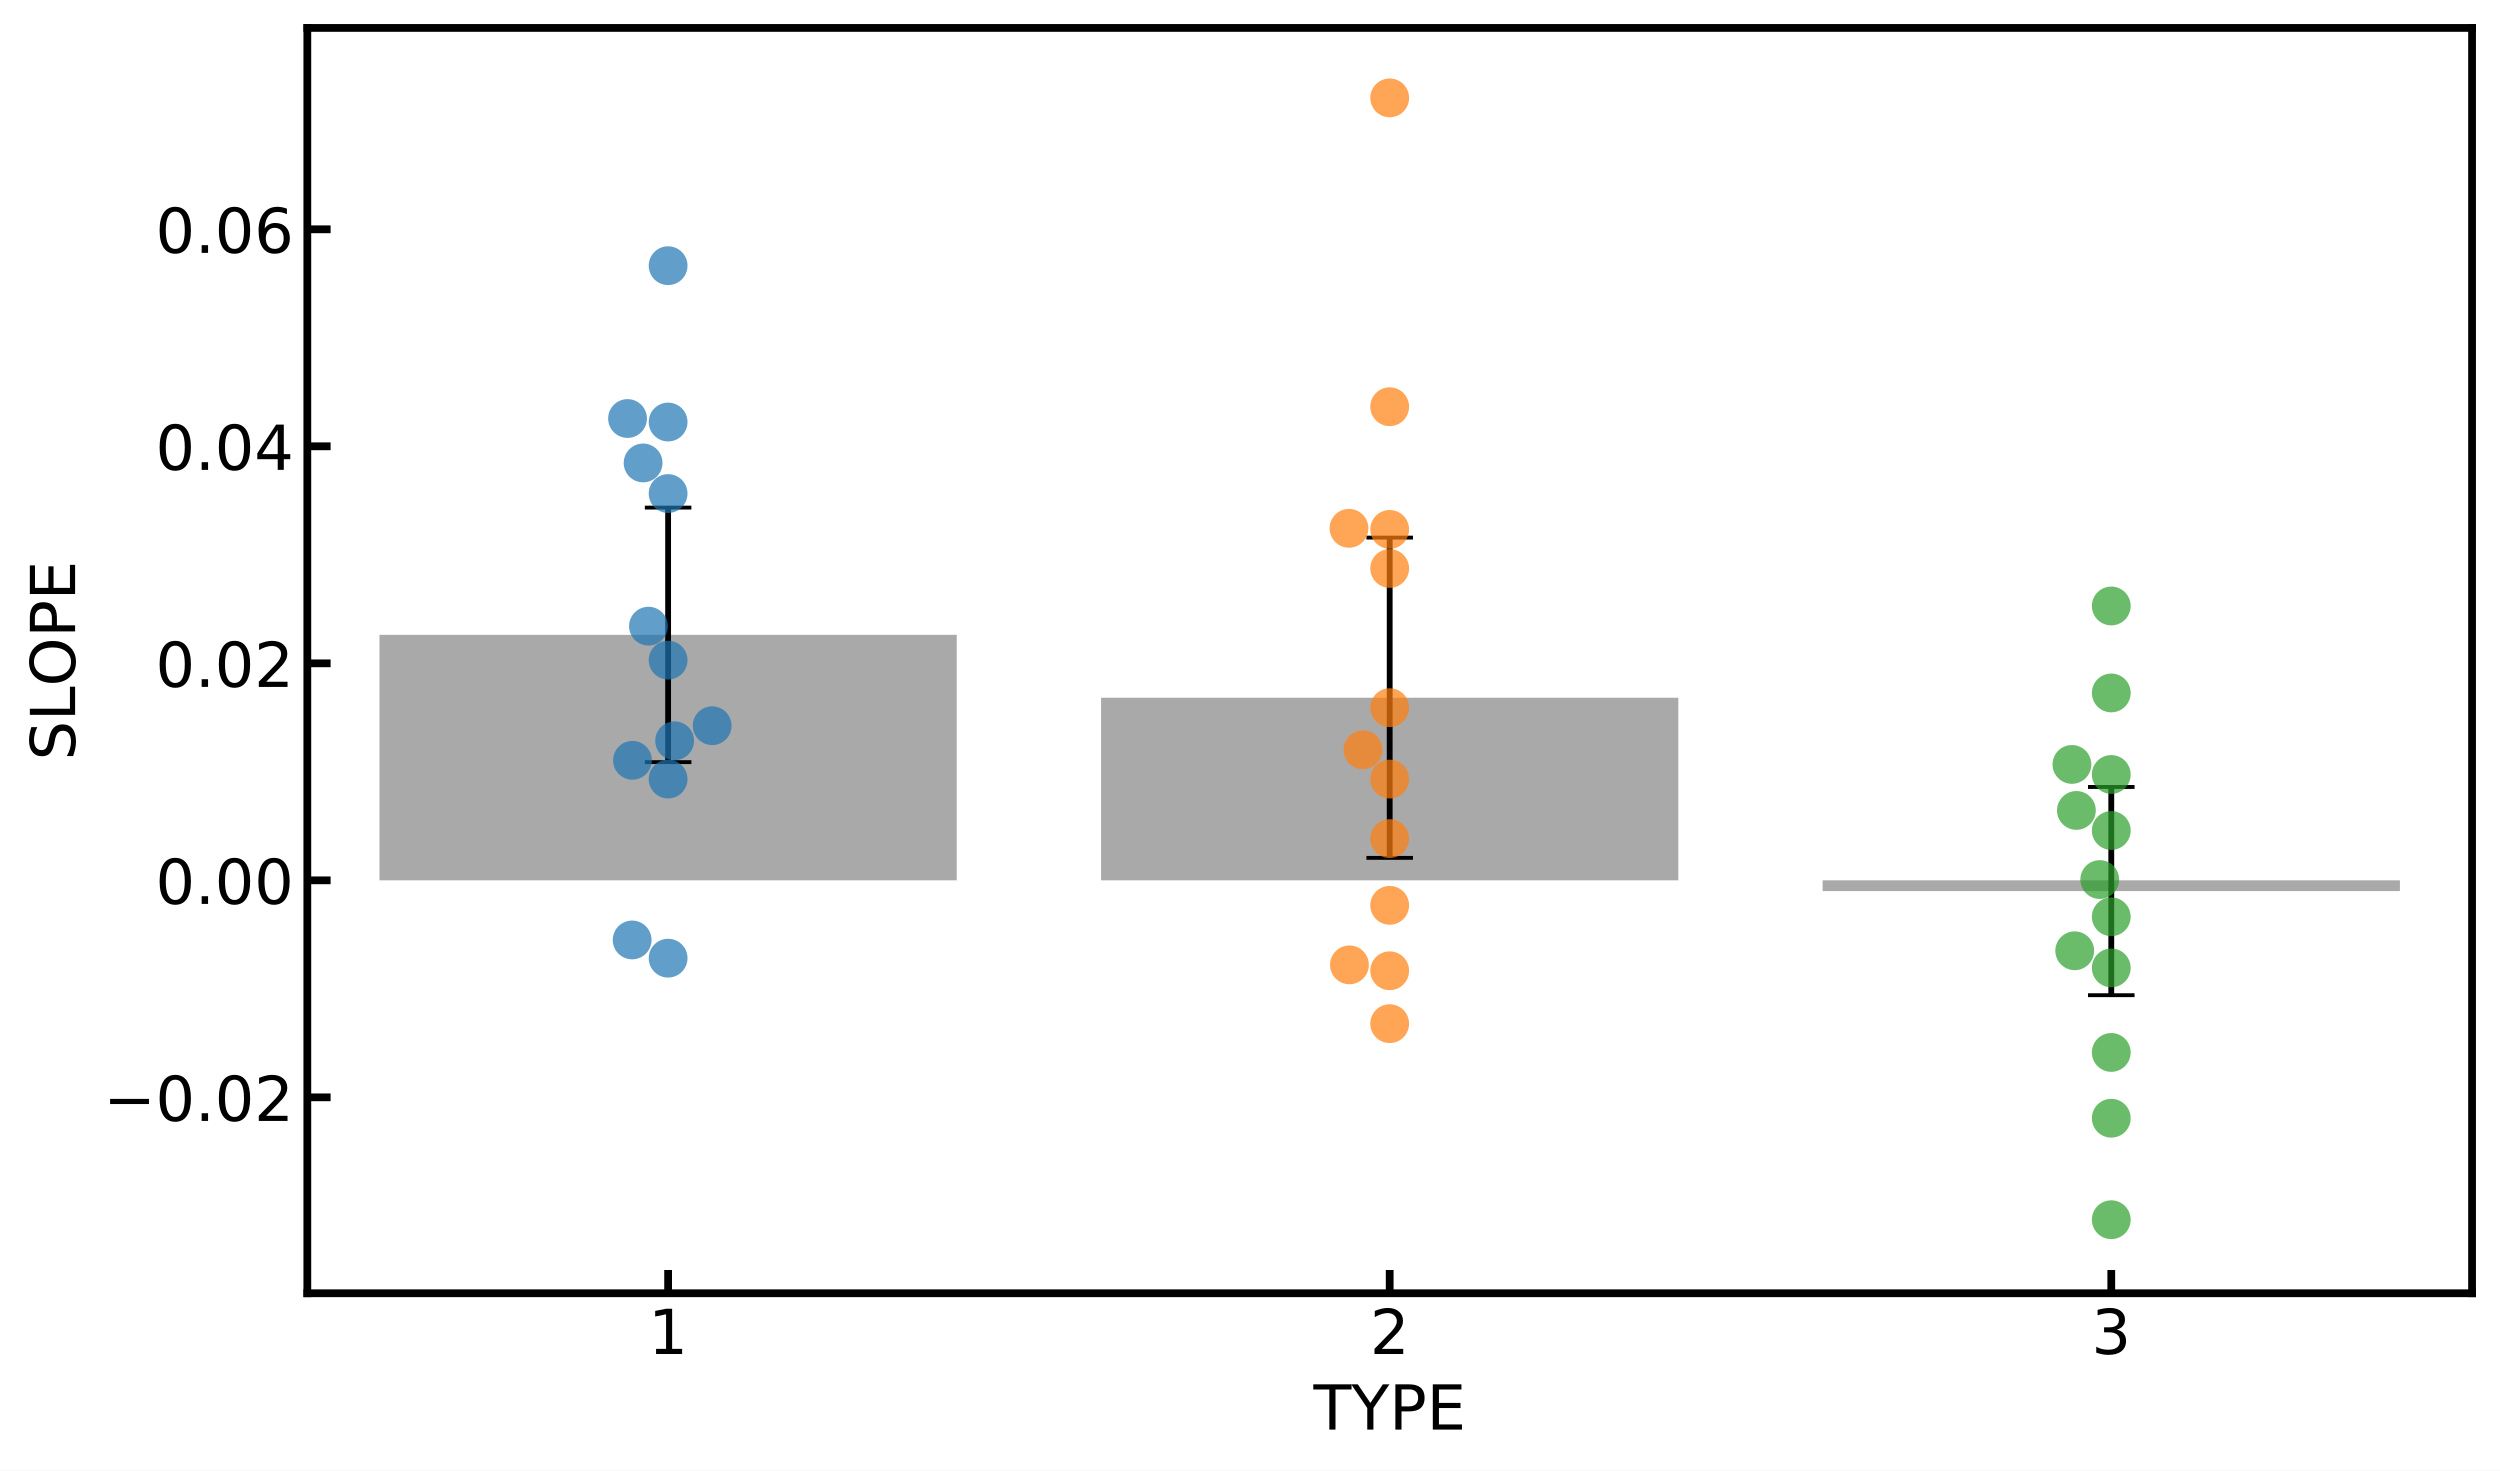
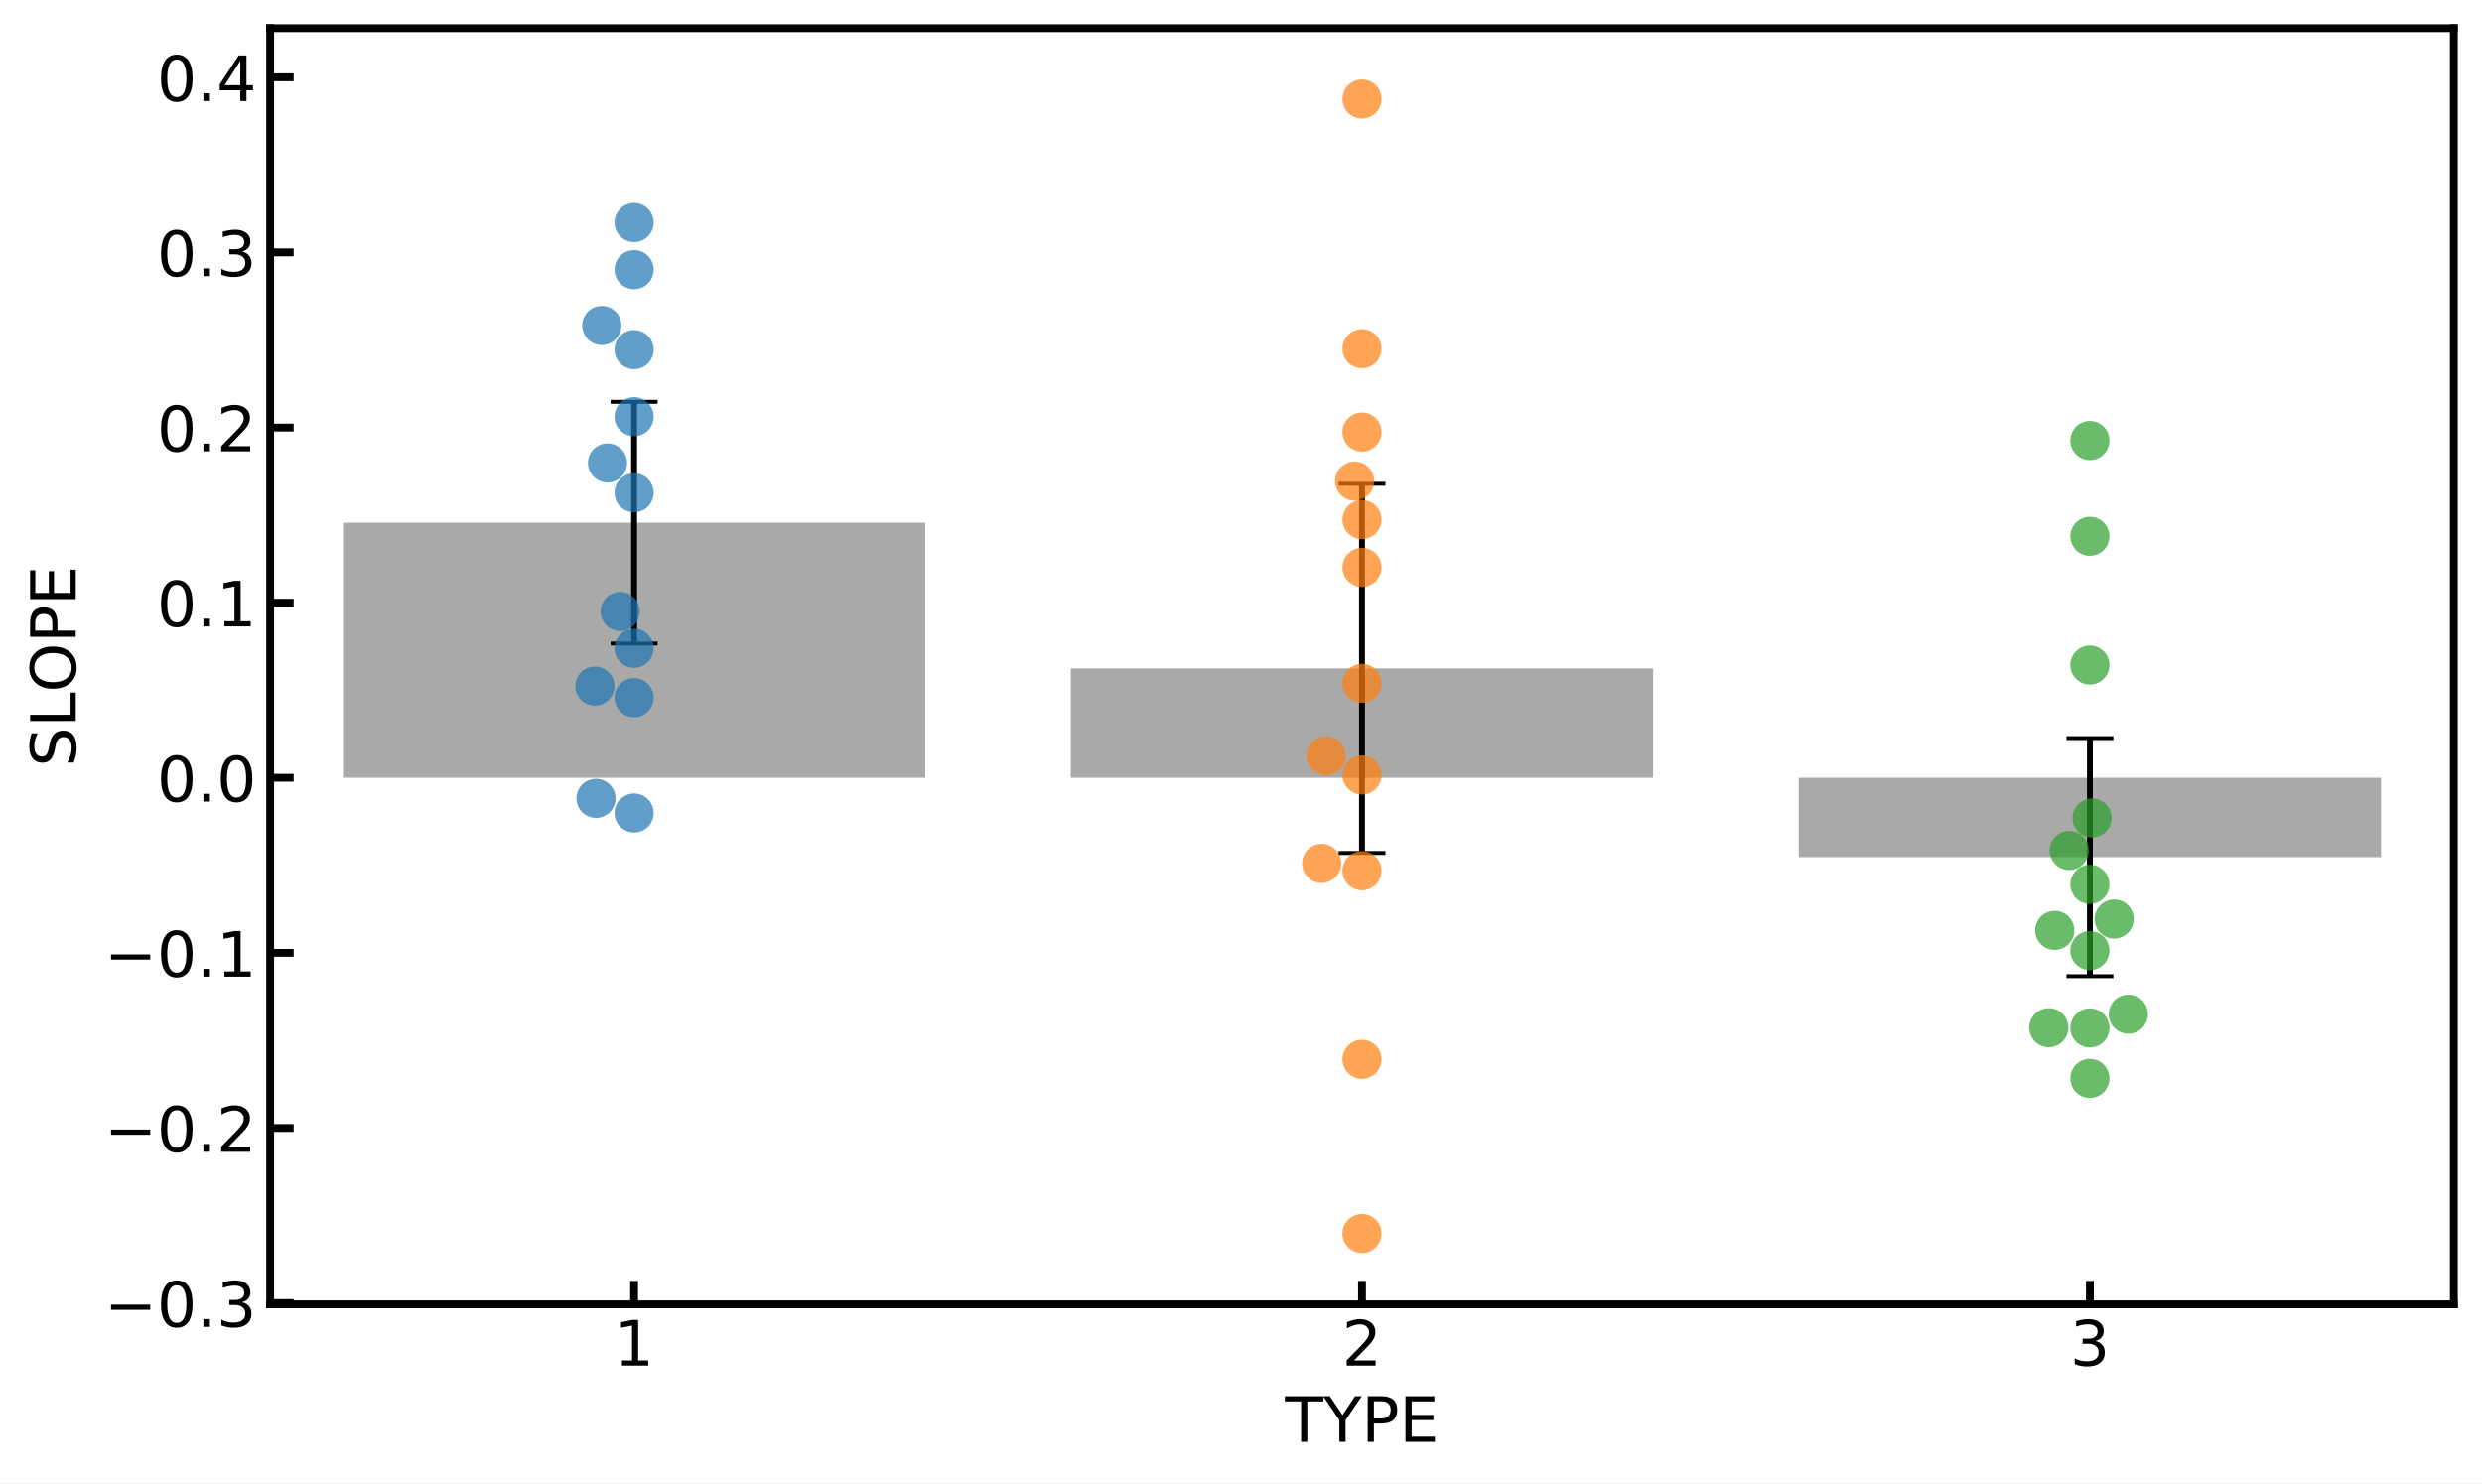
- <svg xmlns="http://www.w3.org/2000/svg" xmlns:xlink="http://www.w3.org/1999/xlink" height="379.03pt" version="1.1" viewBox="0 0 644.418 379.03" width="644.418pt">
+ <svg xmlns="http://www.w3.org/2000/svg" xmlns:xlink="http://www.w3.org/1999/xlink" height="379.03pt" version="1.1" viewBox="0 0 634.237 379.03" width="634.237pt">
  <defs>
    <style type="text/css">
*{stroke-linecap:butt;stroke-linejoin:round;}
  </style>
  </defs>
  <g id="figure_1">
    <g id="patch_1">
-       <path d="M 0 379.03  L 644.418 379.03  L 644.418 0  L 0 0  z " style="fill:#ffffff;" />
+       <path d="M 0 379.03  L 634.237 379.03  L 634.237 0  L 0 0  z " style="fill:#ffffff;" />
    </g>
    <g id="axes_1">
      <g id="patch_2">
-         <path d="M 79.218 333.36  L 637.217 333.36  L 637.217 7.2  L 79.218 7.2  z " style="fill:#ffffff;" />
+         <path d="M 69.037 333.36  L 627.038 333.36  L 627.038 7.2  L 69.037 7.2  z " style="fill:#ffffff;" />
      </g>
      <g id="patch_3">
-         <path clip-path="url(#pcd6b833971)" d="M 97.817 226.921  L 246.618 226.921  L 246.618 163.644  L 97.817 163.644  z " style="fill:#a9a9a9;" />
+         <path clip-path="url(#p94d9b6f43d)" d="M 87.638 198.778  L 236.438 198.778  L 236.438 133.582  L 87.638 133.582  z " style="fill:#a9a9a9;" />
      </g>
      <g id="patch_4">
-         <path clip-path="url(#pcd6b833971)" d="M 283.817 226.921  L 432.618 226.921  L 432.618 179.853  L 283.817 179.853  z " style="fill:#a9a9a9;" />
+         <path clip-path="url(#p94d9b6f43d)" d="M 273.637 198.778  L 422.438 198.778  L 422.438 170.821  L 273.637 170.821  z " style="fill:#a9a9a9;" />
      </g>
      <g id="patch_5">
-         <path clip-path="url(#pcd6b833971)" d="M 469.817 226.921  L 618.617 226.921  L 618.617 229.693  L 469.817 229.693  z " style="fill:#a9a9a9;" />
+         <path clip-path="url(#p94d9b6f43d)" d="M 459.637 198.778  L 608.438 198.778  L 608.438 219.066  L 459.637 219.066  z " style="fill:#a9a9a9;" />
      </g>
      <g id="matplotlib.axis_1">
        <g id="xtick_1">
          <g id="line2d_1">
            <defs>
-               <path d="M 0 0  L 0 -6  " id="mab01620b61" style="stroke:#000000;stroke-width:2;" />
-             </defs>
-             <g>
-               <use style="stroke:#000000;stroke-width:2;" x="172.218" xlink:href="#mab01620b61" y="333.36" />
+               <path d="M 0 0  L 0 -6  " id="m0c26c8944a" style="stroke:#000000;stroke-width:2;" />
+             </defs>
+             <g>
+               <use style="stroke:#000000;stroke-width:2;" x="162.037" xlink:href="#m0c26c8944a" y="333.36" />
            </g>
          </g>
          <g id="text_1">
            <defs>
              <path d="M 12.406 8.297  L 28.516 8.297  L 28.516 63.922  L 10.984 60.406  L 10.984 69.391  L 28.422 72.906  L 38.281 72.906  L 38.281 8.297  L 54.391 8.297  L 54.391 0  L 12.406 0  z " id="DejaVuSans-49" />
            </defs>
-             <g transform="translate(167.1275 349.0175)scale(0.16 -0.16)">
+             <g transform="translate(156.9475 349.0175)scale(0.16 -0.16)">
              <use xlink:href="#DejaVuSans-49" />
            </g>
          </g>
        </g>
        <g id="xtick_2">
          <g id="line2d_2">
            <g>
-               <use style="stroke:#000000;stroke-width:2;" x="358.217" xlink:href="#mab01620b61" y="333.36" />
+               <use style="stroke:#000000;stroke-width:2;" x="348.038" xlink:href="#m0c26c8944a" y="333.36" />
            </g>
          </g>
          <g id="text_2">
            <defs>
              <path d="M 19.188 8.297  L 53.609 8.297  L 53.609 0  L 7.328 0  L 7.328 8.297  Q 12.938 14.109 22.625 23.891  Q 32.328 33.688 34.812 36.531  Q 39.547 41.844 41.422 45.531  Q 43.312 49.219 43.312 52.781  Q 43.312 58.594 39.234 62.25  Q 35.156 65.922 28.609 65.922  Q 23.969 65.922 18.812 64.312  Q 13.672 62.703 7.812 59.422  L 7.812 69.391  Q 13.766 71.781 18.938 73  Q 24.125 74.219 28.422 74.219  Q 39.75 74.219 46.484 68.547  Q 53.219 62.891 53.219 53.422  Q 53.219 48.922 51.531 44.891  Q 49.859 40.875 45.406 35.406  Q 44.188 33.984 37.641 27.219  Q 31.109 20.453 19.188 8.297  z " id="DejaVuSans-50" />
            </defs>
-             <g transform="translate(353.1275 349.0175)scale(0.16 -0.16)">
+             <g transform="translate(342.9475 349.0175)scale(0.16 -0.16)">
              <use xlink:href="#DejaVuSans-50" />
            </g>
          </g>
        </g>
        <g id="xtick_3">
          <g id="line2d_3">
            <g>
-               <use style="stroke:#000000;stroke-width:2;" x="544.217" xlink:href="#mab01620b61" y="333.36" />
+               <use style="stroke:#000000;stroke-width:2;" x="534.038" xlink:href="#m0c26c8944a" y="333.36" />
            </g>
          </g>
          <g id="text_3">
            <defs>
              <path d="M 40.578 39.312  Q 47.656 37.797 51.625 33  Q 55.609 28.219 55.609 21.188  Q 55.609 10.406 48.188 4.484  Q 40.766 -1.422 27.094 -1.422  Q 22.516 -1.422 17.656 -0.516  Q 12.797 0.391 7.625 2.203  L 7.625 11.719  Q 11.719 9.328 16.594 8.109  Q 21.484 6.891 26.812 6.891  Q 36.078 6.891 40.938 10.547  Q 45.797 14.203 45.797 21.188  Q 45.797 27.641 41.281 31.266  Q 36.766 34.906 28.719 34.906  L 20.219 34.906  L 20.219 43.016  L 29.109 43.016  Q 36.375 43.016 40.234 45.922  Q 44.094 48.828 44.094 54.297  Q 44.094 59.906 40.109 62.906  Q 36.141 65.922 28.719 65.922  Q 24.656 65.922 20.016 65.031  Q 15.375 64.156 9.812 62.312  L 9.812 71.094  Q 15.438 72.656 20.344 73.438  Q 25.25 74.219 29.594 74.219  Q 40.828 74.219 47.359 69.109  Q 53.906 64.016 53.906 55.328  Q 53.906 49.266 50.438 45.094  Q 46.969 40.922 40.578 39.312  z " id="DejaVuSans-51" />
            </defs>
-             <g transform="translate(539.1275 349.0175)scale(0.16 -0.16)">
+             <g transform="translate(528.9475 349.0175)scale(0.16 -0.16)">
              <use xlink:href="#DejaVuSans-51" />
            </g>
          </g>
        </g>
        <g id="text_4">
          <defs>
            <path d="M -0.297 72.906  L 61.375 72.906  L 61.375 64.594  L 35.5 64.594  L 35.5 0  L 25.594 0  L 25.594 64.594  L -0.297 64.594  z " id="DejaVuSans-84" />
            <path d="M -0.203 72.906  L 10.406 72.906  L 30.609 42.922  L 50.688 72.906  L 61.281 72.906  L 35.5 34.719  L 35.5 0  L 25.594 0  L 25.594 34.719  z " id="DejaVuSans-89" />
            <path d="M 19.672 64.797  L 19.672 37.406  L 32.078 37.406  Q 38.969 37.406 42.719 40.969  Q 46.484 44.531 46.484 51.125  Q 46.484 57.672 42.719 61.234  Q 38.969 64.797 32.078 64.797  z M 9.812 72.906  L 32.078 72.906  Q 44.344 72.906 50.609 67.359  Q 56.891 61.812 56.891 51.125  Q 56.891 40.328 50.609 34.812  Q 44.344 29.297 32.078 29.297  L 19.672 29.297  L 19.672 0  L 9.812 0  z " id="DejaVuSans-80" />
            <path d="M 9.812 72.906  L 55.906 72.906  L 55.906 64.594  L 19.672 64.594  L 19.672 43.016  L 54.391 43.016  L 54.391 34.719  L 19.672 34.719  L 19.672 8.297  L 56.781 8.297  L 56.781 0  L 9.812 0  z " id="DejaVuSans-69" />
          </defs>
-           <g transform="translate(338.5663 368.5025)scale(0.16 -0.16)">
+           <g transform="translate(328.3863 368.5025)scale(0.16 -0.16)">
            <use xlink:href="#DejaVuSans-84" />
            <use x="61.084" xlink:href="#DejaVuSans-89" />
            <use x="122.168" xlink:href="#DejaVuSans-80" />
            <use x="182.471" xlink:href="#DejaVuSans-69" />
          </g>
        </g>
      </g>
      <g id="matplotlib.axis_2">
        <g id="ytick_1">
          <g id="line2d_4">
            <defs>
-               <path d="M 0 0  L 6 0  " id="m0db9fea002" style="stroke:#000000;stroke-width:2;" />
-             </defs>
-             <g>
-               <use style="stroke:#000000;stroke-width:2;" x="79.218" xlink:href="#m0db9fea002" y="282.86" />
+               <path d="M 0 0  L 6 0  " id="m2f037b4605" style="stroke:#000000;stroke-width:2;" />
+             </defs>
+             <g>
+               <use style="stroke:#000000;stroke-width:2;" x="69.037" xlink:href="#m2f037b4605" y="333.04" />
            </g>
          </g>
          <g id="text_5">
            <defs>
              <path d="M 10.594 35.5  L 73.188 35.5  L 73.188 27.203  L 10.594 27.203  z " id="DejaVuSans-8722" />
              <path d="M 31.781 66.406  Q 24.172 66.406 20.328 58.906  Q 16.5 51.422 16.5 36.375  Q 16.5 21.391 20.328 13.891  Q 24.172 6.391 31.781 6.391  Q 39.453 6.391 43.281 13.891  Q 47.125 21.391 47.125 36.375  Q 47.125 51.422 43.281 58.906  Q 39.453 66.406 31.781 66.406  z M 31.781 74.219  Q 44.047 74.219 50.516 64.516  Q 56.984 54.828 56.984 36.375  Q 56.984 17.969 50.516 8.266  Q 44.047 -1.422 31.781 -1.422  Q 19.531 -1.422 13.062 8.266  Q 6.594 17.969 6.594 36.375  Q 6.594 54.828 13.062 64.516  Q 19.531 74.219 31.781 74.219  z " id="DejaVuSans-48" />
              <path d="M 10.688 12.406  L 21 12.406  L 21 0  L 10.688 0  z " id="DejaVuSans-46" />
            </defs>
-             <g transform="translate(26.685 288.9384)scale(0.16 -0.16)">
+             <g transform="translate(26.685 339.1187)scale(0.16 -0.16)">
              <use xlink:href="#DejaVuSans-8722" />
              <use x="83.789" xlink:href="#DejaVuSans-48" />
              <use x="147.412" xlink:href="#DejaVuSans-46" />
-               <use x="179.199" xlink:href="#DejaVuSans-48" />
-               <use x="242.822" xlink:href="#DejaVuSans-50" />
+               <use x="179.199" xlink:href="#DejaVuSans-51" />
            </g>
          </g>
        </g>
        <g id="ytick_2">
          <g id="line2d_5">
            <g>
-               <use style="stroke:#000000;stroke-width:2;" x="79.218" xlink:href="#m0db9fea002" y="226.921" />
+               <use style="stroke:#000000;stroke-width:2;" x="69.037" xlink:href="#m2f037b4605" y="288.286" />
            </g>
          </g>
          <g id="text_6">
-             <g transform="translate(40.0925 232.9995)scale(0.16 -0.16)">
+             <g transform="translate(26.685 294.3648)scale(0.16 -0.16)">
+               <use xlink:href="#DejaVuSans-8722" />
+               <use x="83.789" xlink:href="#DejaVuSans-48" />
+               <use x="147.412" xlink:href="#DejaVuSans-46" />
+               <use x="179.199" xlink:href="#DejaVuSans-50" />
+             </g>
+           </g>
+         </g>
+         <g id="ytick_3">
+           <g id="line2d_6">
+             <g>
+               <use style="stroke:#000000;stroke-width:2;" x="69.037" xlink:href="#m2f037b4605" y="243.532" />
+             </g>
+           </g>
+           <g id="text_7">
+             <g transform="translate(26.685 249.6108)scale(0.16 -0.16)">
+               <use xlink:href="#DejaVuSans-8722" />
+               <use x="83.789" xlink:href="#DejaVuSans-48" />
+               <use x="147.412" xlink:href="#DejaVuSans-46" />
+               <use x="179.199" xlink:href="#DejaVuSans-49" />
+             </g>
+           </g>
+         </g>
+         <g id="ytick_4">
+           <g id="line2d_7">
+             <g>
+               <use style="stroke:#000000;stroke-width:2;" x="69.037" xlink:href="#m2f037b4605" y="198.778" />
+             </g>
+           </g>
+           <g id="text_8">
+             <g transform="translate(40.0925 204.8569)scale(0.16 -0.16)">
              <use xlink:href="#DejaVuSans-48" />
              <use x="63.623" xlink:href="#DejaVuSans-46" />
              <use x="95.41" xlink:href="#DejaVuSans-48" />
-               <use x="159.033" xlink:href="#DejaVuSans-48" />
-             </g>
-           </g>
-         </g>
-         <g id="ytick_3">
-           <g id="line2d_6">
-             <g>
-               <use style="stroke:#000000;stroke-width:2;" x="79.218" xlink:href="#m0db9fea002" y="170.982" />
-             </g>
-           </g>
-           <g id="text_7">
-             <g transform="translate(40.0925 177.0605)scale(0.16 -0.16)">
+             </g>
+           </g>
+         </g>
+         <g id="ytick_5">
+           <g id="line2d_8">
+             <g>
+               <use style="stroke:#000000;stroke-width:2;" x="69.037" xlink:href="#m2f037b4605" y="154.024" />
+             </g>
+           </g>
+           <g id="text_9">
+             <g transform="translate(40.0925 160.1029)scale(0.16 -0.16)">
              <use xlink:href="#DejaVuSans-48" />
              <use x="63.623" xlink:href="#DejaVuSans-46" />
-               <use x="95.41" xlink:href="#DejaVuSans-48" />
-               <use x="159.033" xlink:href="#DejaVuSans-50" />
-             </g>
-           </g>
-         </g>
-         <g id="ytick_4">
-           <g id="line2d_7">
-             <g>
-               <use style="stroke:#000000;stroke-width:2;" x="79.218" xlink:href="#m0db9fea002" y="115.043" />
-             </g>
-           </g>
-           <g id="text_8">
-             <defs>
-               <path d="M 37.797 64.312  L 12.891 25.391  L 37.797 25.391  z M 35.203 72.906  L 47.609 72.906  L 47.609 25.391  L 58.016 25.391  L 58.016 17.188  L 47.609 17.188  L 47.609 0  L 37.797 0  L 37.797 17.188  L 4.891 17.188  L 4.891 26.703  z " id="DejaVuSans-52" />
-             </defs>
-             <g transform="translate(40.0925 121.1216)scale(0.16 -0.16)">
+               <use x="95.41" xlink:href="#DejaVuSans-49" />
+             </g>
+           </g>
+         </g>
+         <g id="ytick_6">
+           <g id="line2d_9">
+             <g>
+               <use style="stroke:#000000;stroke-width:2;" x="69.037" xlink:href="#m2f037b4605" y="109.27" />
+             </g>
+           </g>
+           <g id="text_10">
+             <g transform="translate(40.0925 115.349)scale(0.16 -0.16)">
              <use xlink:href="#DejaVuSans-48" />
              <use x="63.623" xlink:href="#DejaVuSans-46" />
-               <use x="95.41" xlink:href="#DejaVuSans-48" />
-               <use x="159.033" xlink:href="#DejaVuSans-52" />
-             </g>
-           </g>
-         </g>
-         <g id="ytick_5">
-           <g id="line2d_8">
-             <g>
-               <use style="stroke:#000000;stroke-width:2;" x="79.218" xlink:href="#m0db9fea002" y="59.104" />
-             </g>
-           </g>
-           <g id="text_9">
-             <defs>
-               <path d="M 33.016 40.375  Q 26.375 40.375 22.484 35.828  Q 18.609 31.297 18.609 23.391  Q 18.609 15.531 22.484 10.953  Q 26.375 6.391 33.016 6.391  Q 39.656 6.391 43.531 10.953  Q 47.406 15.531 47.406 23.391  Q 47.406 31.297 43.531 35.828  Q 39.656 40.375 33.016 40.375  z M 52.594 71.297  L 52.594 62.312  Q 48.875 64.062 45.094 64.984  Q 41.312 65.922 37.594 65.922  Q 27.828 65.922 22.672 59.328  Q 17.531 52.734 16.797 39.406  Q 19.672 43.656 24.016 45.922  Q 28.375 48.188 33.594 48.188  Q 44.578 48.188 50.953 41.516  Q 57.328 34.859 57.328 23.391  Q 57.328 12.156 50.688 5.359  Q 44.047 -1.422 33.016 -1.422  Q 20.359 -1.422 13.672 8.266  Q 6.984 17.969 6.984 36.375  Q 6.984 53.656 15.188 63.938  Q 23.391 74.219 37.203 74.219  Q 40.922 74.219 44.703 73.484  Q 48.484 72.75 52.594 71.297  z " id="DejaVuSans-54" />
-             </defs>
-             <g transform="translate(40.0925 65.18269)scale(0.16 -0.16)">
+               <use x="95.41" xlink:href="#DejaVuSans-50" />
+             </g>
+           </g>
+         </g>
+         <g id="ytick_7">
+           <g id="line2d_10">
+             <g>
+               <use style="stroke:#000000;stroke-width:2;" x="69.037" xlink:href="#m2f037b4605" y="64.516" />
+             </g>
+           </g>
+           <g id="text_11">
+             <g transform="translate(40.0925 70.59501)scale(0.16 -0.16)">
              <use xlink:href="#DejaVuSans-48" />
              <use x="63.623" xlink:href="#DejaVuSans-46" />
-               <use x="95.41" xlink:href="#DejaVuSans-48" />
-               <use x="159.033" xlink:href="#DejaVuSans-54" />
-             </g>
-           </g>
-         </g>
-         <g id="text_10">
+               <use x="95.41" xlink:href="#DejaVuSans-51" />
+             </g>
+           </g>
+         </g>
+         <g id="ytick_8">
+           <g id="line2d_11">
+             <g>
+               <use style="stroke:#000000;stroke-width:2;" x="69.037" xlink:href="#m2f037b4605" y="19.762" />
+             </g>
+           </g>
+           <g id="text_12">
+             <defs>
+               <path d="M 37.797 64.312  L 12.891 25.391  L 37.797 25.391  z M 35.203 72.906  L 47.609 72.906  L 47.609 25.391  L 58.016 25.391  L 58.016 17.188  L 47.609 17.188  L 47.609 0  L 37.797 0  L 37.797 17.188  L 4.891 17.188  L 4.891 26.703  z " id="DejaVuSans-52" />
+             </defs>
+             <g transform="translate(40.0925 25.84105)scale(0.16 -0.16)">
+               <use xlink:href="#DejaVuSans-48" />
+               <use x="63.623" xlink:href="#DejaVuSans-46" />
+               <use x="95.41" xlink:href="#DejaVuSans-52" />
+             </g>
+           </g>
+         </g>
+         <g id="text_13">
          <defs>
            <path d="M 53.516 70.516  L 53.516 60.891  Q 47.906 63.578 42.922 64.891  Q 37.938 66.219 33.297 66.219  Q 25.25 66.219 20.875 63.094  Q 16.5 59.969 16.5 54.203  Q 16.5 49.359 19.406 46.891  Q 22.312 44.438 30.422 42.922  L 36.375 41.703  Q 47.406 39.594 52.656 34.297  Q 57.906 29 57.906 20.125  Q 57.906 9.516 50.797 4.047  Q 43.703 -1.422 29.984 -1.422  Q 24.812 -1.422 18.969 -0.25  Q 13.141 0.922 6.891 3.219  L 6.891 13.375  Q 12.891 10.016 18.656 8.297  Q 24.422 6.594 29.984 6.594  Q 38.422 6.594 43.016 9.906  Q 47.609 13.234 47.609 19.391  Q 47.609 24.75 44.312 27.781  Q 41.016 30.812 33.5 32.328  L 27.484 33.5  Q 16.453 35.688 11.516 40.375  Q 6.594 45.062 6.594 53.422  Q 6.594 63.094 13.406 68.656  Q 20.219 74.219 32.172 74.219  Q 37.312 74.219 42.625 73.281  Q 47.953 72.359 53.516 70.516  z " id="DejaVuSans-83" />
            <path d="M 9.812 72.906  L 19.672 72.906  L 19.672 8.297  L 55.172 8.297  L 55.172 0  L 9.812 0  z " id="DejaVuSans-76" />
            <path d="M 39.406 66.219  Q 28.656 66.219 22.328 58.203  Q 16.016 50.203 16.016 36.375  Q 16.016 22.609 22.328 14.594  Q 28.656 6.594 39.406 6.594  Q 50.141 6.594 56.422 14.594  Q 62.703 22.609 62.703 36.375  Q 62.703 50.203 56.422 58.203  Q 50.141 66.219 39.406 66.219  z M 39.406 74.219  Q 54.734 74.219 63.906 63.938  Q 73.094 53.656 73.094 36.375  Q 73.094 19.141 63.906 8.859  Q 54.734 -1.422 39.406 -1.422  Q 24.031 -1.422 14.812 8.828  Q 5.609 19.094 5.609 36.375  Q 5.609 53.656 14.812 63.938  Q 24.031 74.219 39.406 74.219  z " id="DejaVuSans-79" />
          </defs>
          <g transform="translate(19.3575 195.9888)rotate(-90)scale(0.16 -0.16)">
            <use xlink:href="#DejaVuSans-83" />
            <use x="63.477" xlink:href="#DejaVuSans-76" />
            <use x="119.143" xlink:href="#DejaVuSans-79" />
            <use x="197.854" xlink:href="#DejaVuSans-80" />
            <use x="258.156" xlink:href="#DejaVuSans-69" />
          </g>
        </g>
      </g>
      <g id="LineCollection_1">
-         <path clip-path="url(#pcd6b833971)" d="M 172.218 196.449  L 172.218 130.839  " style="fill:none;stroke:#000000;stroke-width:1.5;" />
-         <path clip-path="url(#pcd6b833971)" d="M 358.217 221.132  L 358.217 138.574  " style="fill:none;stroke:#000000;stroke-width:1.5;" />
-         <path clip-path="url(#pcd6b833971)" d="M 544.217 256.532  L 544.217 202.854  " style="fill:none;stroke:#000000;stroke-width:1.5;" />
-       </g>
-       <g id="line2d_9">
+         <path clip-path="url(#p94d9b6f43d)" d="M 162.037 164.468  L 162.037 102.697  " style="fill:none;stroke:#000000;stroke-width:1.5;" />
+         <path clip-path="url(#p94d9b6f43d)" d="M 348.038 218.003  L 348.038 123.638  " style="fill:none;stroke:#000000;stroke-width:1.5;" />
+         <path clip-path="url(#p94d9b6f43d)" d="M 534.038 249.485  L 534.038 188.646  " style="fill:none;stroke:#000000;stroke-width:1.5;" />
+       </g>
+       <g id="line2d_12">
        <defs>
-           <path d="M 6 0  L -6 -0  " id="m6883e4ecb1" style="stroke:#000000;" />
+           <path d="M 6 0  L -6 -0  " id="m1e5295b88d" style="stroke:#000000;" />
        </defs>
-         <g clip-path="url(#pcd6b833971)">
-           <use style="stroke:#000000;" x="172.218" xlink:href="#m6883e4ecb1" y="196.449" />
-           <use style="stroke:#000000;" x="358.217" xlink:href="#m6883e4ecb1" y="221.132" />
-           <use style="stroke:#000000;" x="544.217" xlink:href="#m6883e4ecb1" y="256.532" />
-         </g>
-       </g>
-       <g id="line2d_10">
-         <g clip-path="url(#pcd6b833971)">
-           <use style="stroke:#000000;" x="172.218" xlink:href="#m6883e4ecb1" y="130.839" />
-           <use style="stroke:#000000;" x="358.217" xlink:href="#m6883e4ecb1" y="138.574" />
-           <use style="stroke:#000000;" x="544.217" xlink:href="#m6883e4ecb1" y="202.854" />
+         <g clip-path="url(#p94d9b6f43d)">
+           <use style="stroke:#000000;" x="162.037" xlink:href="#m1e5295b88d" y="164.468" />
+           <use style="stroke:#000000;" x="348.038" xlink:href="#m1e5295b88d" y="218.003" />
+           <use style="stroke:#000000;" x="534.038" xlink:href="#m1e5295b88d" y="249.485" />
+         </g>
+       </g>
+       <g id="line2d_13">
+         <g clip-path="url(#p94d9b6f43d)">
+           <use style="stroke:#000000;" x="162.037" xlink:href="#m1e5295b88d" y="102.697" />
+           <use style="stroke:#000000;" x="348.038" xlink:href="#m1e5295b88d" y="123.638" />
+           <use style="stroke:#000000;" x="534.038" xlink:href="#m1e5295b88d" y="188.646" />
        </g>
      </g>
      <g id="patch_6">
-         <path d="M 79.218 333.36  L 79.218 7.2  " style="fill:none;stroke:#000000;stroke-linecap:square;stroke-linejoin:miter;stroke-width:2;" />
+         <path d="M 69.037 333.36  L 69.037 7.2  " style="fill:none;stroke:#000000;stroke-linecap:square;stroke-linejoin:miter;stroke-width:2;" />
      </g>
      <g id="patch_7">
-         <path d="M 637.217 333.36  L 637.217 7.2  " style="fill:none;stroke:#000000;stroke-linecap:square;stroke-linejoin:miter;stroke-width:2;" />
+         <path d="M 627.038 333.36  L 627.038 7.2  " style="fill:none;stroke:#000000;stroke-linecap:square;stroke-linejoin:miter;stroke-width:2;" />
      </g>
      <g id="patch_8">
-         <path d="M 79.218 333.36  L 637.217 333.36  " style="fill:none;stroke:#000000;stroke-linecap:square;stroke-linejoin:miter;stroke-width:2;" />
+         <path d="M 69.037 333.36  L 627.038 333.36  " style="fill:none;stroke:#000000;stroke-linecap:square;stroke-linejoin:miter;stroke-width:2;" />
      </g>
      <g id="patch_9">
-         <path d="M 79.218 7.2  L 637.217 7.2  " style="fill:none;stroke:#000000;stroke-linecap:square;stroke-linejoin:miter;stroke-width:2;" />
+         <path d="M 69.037 7.2  L 627.038 7.2  " style="fill:none;stroke:#000000;stroke-linecap:square;stroke-linejoin:miter;stroke-width:2;" />
      </g>
      <g id="PathCollection_1">
        <defs>
-           <path d="M 0 5  C 1.326 5 2.598 4.473 3.536 3.536  C 4.473 2.598 5 1.326 5 0  C 5 -1.326 4.473 -2.598 3.536 -3.536  C 2.598 -4.473 1.326 -5 0 -5  C -1.326 -5 -2.598 -4.473 -3.536 -3.536  C -4.473 -2.598 -5 -1.326 -5 0  C -5 1.326 -4.473 2.598 -3.536 3.536  C -2.598 4.473 -1.326 5 0 5  z " id="C0_0_7fefb63d12" />
+           <path d="M 0 5  C 1.326 5 2.598 4.473 3.536 3.536  C 4.473 2.598 5 1.326 5 0  C 5 -1.326 4.473 -2.598 3.536 -3.536  C 2.598 -4.473 1.326 -5 0 -5  C -1.326 -5 -2.598 -4.473 -3.536 -3.536  C -4.473 -2.598 -5 -1.326 -5 0  C -5 1.326 -4.473 2.598 -3.536 3.536  C -2.598 4.473 -1.326 5 0 5  z " id="C0_0_19f2771b30" />
        </defs>
-         <g clip-path="url(#pcd6b833971)">
-           <use style="fill:#1f77b4;fill-opacity:0.7;" x="172.218" xlink:href="#C0_0_7fefb63d12" y="246.986" />
-         </g>
-         <g clip-path="url(#pcd6b833971)">
-           <use style="fill:#1f77b4;fill-opacity:0.7;" x="162.947" xlink:href="#C0_0_7fefb63d12" y="242.29" />
-         </g>
-         <g clip-path="url(#pcd6b833971)">
-           <use style="fill:#1f77b4;fill-opacity:0.7;" x="172.218" xlink:href="#C0_0_7fefb63d12" y="200.82" />
-         </g>
-         <g clip-path="url(#pcd6b833971)">
-           <use style="fill:#1f77b4;fill-opacity:0.7;" x="163.029" xlink:href="#C0_0_7fefb63d12" y="195.981" />
-         </g>
-         <g clip-path="url(#pcd6b833971)">
-           <use style="fill:#1f77b4;fill-opacity:0.7;" x="173.897" xlink:href="#C0_0_7fefb63d12" y="190.949" />
-         </g>
-         <g clip-path="url(#pcd6b833971)">
-           <use style="fill:#1f77b4;fill-opacity:0.7;" x="183.572" xlink:href="#C0_0_7fefb63d12" y="187.065" />
-         </g>
-         <g clip-path="url(#pcd6b833971)">
-           <use style="fill:#1f77b4;fill-opacity:0.7;" x="172.218" xlink:href="#C0_0_7fefb63d12" y="170.164" />
-         </g>
-         <g clip-path="url(#pcd6b833971)">
-           <use style="fill:#1f77b4;fill-opacity:0.7;" x="167.15" xlink:href="#C0_0_7fefb63d12" y="161.405" />
-         </g>
-         <g clip-path="url(#pcd6b833971)">
-           <use style="fill:#1f77b4;fill-opacity:0.7;" x="172.218" xlink:href="#C0_0_7fefb63d12" y="127.225" />
-         </g>
-         <g clip-path="url(#pcd6b833971)">
-           <use style="fill:#1f77b4;fill-opacity:0.7;" x="165.772" xlink:href="#C0_0_7fefb63d12" y="119.331" />
-         </g>
-         <g clip-path="url(#pcd6b833971)">
-           <use style="fill:#1f77b4;fill-opacity:0.7;" x="172.218" xlink:href="#C0_0_7fefb63d12" y="108.786" />
-         </g>
-         <g clip-path="url(#pcd6b833971)">
-           <use style="fill:#1f77b4;fill-opacity:0.7;" x="161.761" xlink:href="#C0_0_7fefb63d12" y="107.879" />
-         </g>
-         <g clip-path="url(#pcd6b833971)">
-           <use style="fill:#1f77b4;fill-opacity:0.7;" x="172.218" xlink:href="#C0_0_7fefb63d12" y="68.487" />
+         <g clip-path="url(#p94d9b6f43d)">
+           <use style="fill:#1f77b4;fill-opacity:0.7;" x="162.037" xlink:href="#C0_0_19f2771b30" y="207.788" />
+         </g>
+         <g clip-path="url(#p94d9b6f43d)">
+           <use style="fill:#1f77b4;fill-opacity:0.7;" x="152.3" xlink:href="#C0_0_19f2771b30" y="204.047" />
+         </g>
+         <g clip-path="url(#p94d9b6f43d)">
+           <use style="fill:#1f77b4;fill-opacity:0.7;" x="162.037" xlink:href="#C0_0_19f2771b30" y="178.314" />
+         </g>
+         <g clip-path="url(#p94d9b6f43d)">
+           <use style="fill:#1f77b4;fill-opacity:0.7;" x="152.01" xlink:href="#C0_0_19f2771b30" y="175.35" />
+         </g>
+         <g clip-path="url(#p94d9b6f43d)">
+           <use style="fill:#1f77b4;fill-opacity:0.7;" x="162.037" xlink:href="#C0_0_19f2771b30" y="165.688" />
+         </g>
+         <g clip-path="url(#p94d9b6f43d)">
+           <use style="fill:#1f77b4;fill-opacity:0.7;" x="158.475" xlink:href="#C0_0_19f2771b30" y="156.281" />
+         </g>
+         <g clip-path="url(#p94d9b6f43d)">
+           <use style="fill:#1f77b4;fill-opacity:0.7;" x="162.037" xlink:href="#C0_0_19f2771b30" y="125.94" />
+         </g>
+         <g clip-path="url(#p94d9b6f43d)">
+           <use style="fill:#1f77b4;fill-opacity:0.7;" x="155.244" xlink:href="#C0_0_19f2771b30" y="118.315" />
+         </g>
+         <g clip-path="url(#p94d9b6f43d)">
+           <use style="fill:#1f77b4;fill-opacity:0.7;" x="162.037" xlink:href="#C0_0_19f2771b30" y="106.489" />
+         </g>
+         <g clip-path="url(#p94d9b6f43d)">
+           <use style="fill:#1f77b4;fill-opacity:0.7;" x="162.037" xlink:href="#C0_0_19f2771b30" y="89.356" />
+         </g>
+         <g clip-path="url(#p94d9b6f43d)">
+           <use style="fill:#1f77b4;fill-opacity:0.7;" x="153.777" xlink:href="#C0_0_19f2771b30" y="83.183" />
+         </g>
+         <g clip-path="url(#p94d9b6f43d)">
+           <use style="fill:#1f77b4;fill-opacity:0.7;" x="162.037" xlink:href="#C0_0_19f2771b30" y="68.923" />
+         </g>
+         <g clip-path="url(#p94d9b6f43d)">
+           <use style="fill:#1f77b4;fill-opacity:0.7;" x="162.037" xlink:href="#C0_0_19f2771b30" y="56.893" />
        </g>
      </g>
      <g id="PathCollection_2">
        <defs>
-           <path d="M 0 5  C 1.326 5 2.598 4.473 3.536 3.536  C 4.473 2.598 5 1.326 5 0  C 5 -1.326 4.473 -2.598 3.536 -3.536  C 2.598 -4.473 1.326 -5 0 -5  C -1.326 -5 -2.598 -4.473 -3.536 -3.536  C -4.473 -2.598 -5 -1.326 -5 0  C -5 1.326 -4.473 2.598 -3.536 3.536  C -2.598 4.473 -1.326 5 0 5  z " id="C1_0_3d98d4bd86" />
+           <path d="M 0 5  C 1.326 5 2.598 4.473 3.536 3.536  C 4.473 2.598 5 1.326 5 0  C 5 -1.326 4.473 -2.598 3.536 -3.536  C 2.598 -4.473 1.326 -5 0 -5  C -1.326 -5 -2.598 -4.473 -3.536 -3.536  C -4.473 -2.598 -5 -1.326 -5 0  C -5 1.326 -4.473 2.598 -3.536 3.536  C -2.598 4.473 -1.326 5 0 5  z " id="C1_0_b551ac24c4" />
        </defs>
-         <g clip-path="url(#pcd6b833971)">
-           <use style="fill:#ff7f0e;fill-opacity:0.7;" x="358.217" xlink:href="#C1_0_3d98d4bd86" y="263.866" />
-         </g>
-         <g clip-path="url(#pcd6b833971)">
-           <use style="fill:#ff7f0e;fill-opacity:0.7;" x="358.217" xlink:href="#C1_0_3d98d4bd86" y="250.232" />
-         </g>
-         <g clip-path="url(#pcd6b833971)">
-           <use style="fill:#ff7f0e;fill-opacity:0.7;" x="347.841" xlink:href="#C1_0_3d98d4bd86" y="248.705" />
-         </g>
-         <g clip-path="url(#pcd6b833971)">
-           <use style="fill:#ff7f0e;fill-opacity:0.7;" x="358.217" xlink:href="#C1_0_3d98d4bd86" y="233.364" />
-         </g>
-         <g clip-path="url(#pcd6b833971)">
-           <use style="fill:#ff7f0e;fill-opacity:0.7;" x="358.217" xlink:href="#C1_0_3d98d4bd86" y="216.163" />
-         </g>
-         <g clip-path="url(#pcd6b833971)">
-           <use style="fill:#ff7f0e;fill-opacity:0.7;" x="358.217" xlink:href="#C1_0_3d98d4bd86" y="200.823" />
-         </g>
-         <g clip-path="url(#pcd6b833971)">
-           <use style="fill:#ff7f0e;fill-opacity:0.7;" x="351.331" xlink:href="#C1_0_3d98d4bd86" y="193.274" />
-         </g>
-         <g clip-path="url(#pcd6b833971)">
-           <use style="fill:#ff7f0e;fill-opacity:0.7;" x="358.217" xlink:href="#C1_0_3d98d4bd86" y="182.411" />
-         </g>
-         <g clip-path="url(#pcd6b833971)">
-           <use style="fill:#ff7f0e;fill-opacity:0.7;" x="358.217" xlink:href="#C1_0_3d98d4bd86" y="146.528" />
-         </g>
-         <g clip-path="url(#pcd6b833971)">
-           <use style="fill:#ff7f0e;fill-opacity:0.7;" x="358.217" xlink:href="#C1_0_3d98d4bd86" y="136.464" />
-         </g>
-         <g clip-path="url(#pcd6b833971)">
-           <use style="fill:#ff7f0e;fill-opacity:0.7;" x="347.722" xlink:href="#C1_0_3d98d4bd86" y="136.183" />
-         </g>
-         <g clip-path="url(#pcd6b833971)">
-           <use style="fill:#ff7f0e;fill-opacity:0.7;" x="358.217" xlink:href="#C1_0_3d98d4bd86" y="104.841" />
-         </g>
-         <g clip-path="url(#pcd6b833971)">
-           <use style="fill:#ff7f0e;fill-opacity:0.7;" x="358.217" xlink:href="#C1_0_3d98d4bd86" y="25.232" />
+         <g clip-path="url(#p94d9b6f43d)">
+           <use style="fill:#ff7f0e;fill-opacity:0.7;" x="348.038" xlink:href="#C1_0_b551ac24c4" y="315.245" />
+         </g>
+         <g clip-path="url(#p94d9b6f43d)">
+           <use style="fill:#ff7f0e;fill-opacity:0.7;" x="348.038" xlink:href="#C1_0_b551ac24c4" y="270.735" />
+         </g>
+         <g clip-path="url(#p94d9b6f43d)">
+           <use style="fill:#ff7f0e;fill-opacity:0.7;" x="348.038" xlink:href="#C1_0_b551ac24c4" y="222.532" />
+         </g>
+         <g clip-path="url(#p94d9b6f43d)">
+           <use style="fill:#ff7f0e;fill-opacity:0.7;" x="337.723" xlink:href="#C1_0_b551ac24c4" y="220.661" />
+         </g>
+         <g clip-path="url(#p94d9b6f43d)">
+           <use style="fill:#ff7f0e;fill-opacity:0.7;" x="348.038" xlink:href="#C1_0_b551ac24c4" y="198.068" />
+         </g>
+         <g clip-path="url(#p94d9b6f43d)">
+           <use style="fill:#ff7f0e;fill-opacity:0.7;" x="338.884" xlink:href="#C1_0_b551ac24c4" y="193.169" />
+         </g>
+         <g clip-path="url(#p94d9b6f43d)">
+           <use style="fill:#ff7f0e;fill-opacity:0.7;" x="348.038" xlink:href="#C1_0_b551ac24c4" y="174.648" />
+         </g>
+         <g clip-path="url(#p94d9b6f43d)">
+           <use style="fill:#ff7f0e;fill-opacity:0.7;" x="348.038" xlink:href="#C1_0_b551ac24c4" y="145.018" />
+         </g>
+         <g clip-path="url(#p94d9b6f43d)">
+           <use style="fill:#ff7f0e;fill-opacity:0.7;" x="348.038" xlink:href="#C1_0_b551ac24c4" y="132.793" />
+         </g>
+         <g clip-path="url(#p94d9b6f43d)">
+           <use style="fill:#ff7f0e;fill-opacity:0.7;" x="346.159" xlink:href="#C1_0_b551ac24c4" y="122.954" />
+         </g>
+         <g clip-path="url(#p94d9b6f43d)">
+           <use style="fill:#ff7f0e;fill-opacity:0.7;" x="348.038" xlink:href="#C1_0_b551ac24c4" y="110.427" />
+         </g>
+         <g clip-path="url(#p94d9b6f43d)">
+           <use style="fill:#ff7f0e;fill-opacity:0.7;" x="348.038" xlink:href="#C1_0_b551ac24c4" y="89.107" />
+         </g>
+         <g clip-path="url(#p94d9b6f43d)">
+           <use style="fill:#ff7f0e;fill-opacity:0.7;" x="348.038" xlink:href="#C1_0_b551ac24c4" y="25.315" />
        </g>
      </g>
      <g id="PathCollection_3">
        <defs>
-           <path d="M 0 5  C 1.326 5 2.598 4.473 3.536 3.536  C 4.473 2.598 5 1.326 5 0  C 5 -1.326 4.473 -2.598 3.536 -3.536  C 2.598 -4.473 1.326 -5 0 -5  C -1.326 -5 -2.598 -4.473 -3.536 -3.536  C -4.473 -2.598 -5 -1.326 -5 0  C -5 1.326 -4.473 2.598 -3.536 3.536  C -2.598 4.473 -1.326 5 0 5  z " id="C2_0_8f207a4725" />
+           <path d="M 0 5  C 1.326 5 2.598 4.473 3.536 3.536  C 4.473 2.598 5 1.326 5 0  C 5 -1.326 4.473 -2.598 3.536 -3.536  C 2.598 -4.473 1.326 -5 0 -5  C -1.326 -5 -2.598 -4.473 -3.536 -3.536  C -4.473 -2.598 -5 -1.326 -5 0  C -5 1.326 -4.473 2.598 -3.536 3.536  C -2.598 4.473 -1.326 5 0 5  z " id="C2_0_150f6786e4" />
        </defs>
-         <g clip-path="url(#pcd6b833971)">
-           <use style="fill:#2ca02c;fill-opacity:0.7;" x="544.217" xlink:href="#C2_0_8f207a4725" y="314.402" />
-         </g>
-         <g clip-path="url(#pcd6b833971)">
-           <use style="fill:#2ca02c;fill-opacity:0.7;" x="544.217" xlink:href="#C2_0_8f207a4725" y="288.243" />
-         </g>
-         <g clip-path="url(#pcd6b833971)">
-           <use style="fill:#2ca02c;fill-opacity:0.7;" x="544.217" xlink:href="#C2_0_8f207a4725" y="271.284" />
-         </g>
-         <g clip-path="url(#pcd6b833971)">
-           <use style="fill:#2ca02c;fill-opacity:0.7;" x="544.217" xlink:href="#C2_0_8f207a4725" y="249.492" />
-         </g>
-         <g clip-path="url(#pcd6b833971)">
-           <use style="fill:#2ca02c;fill-opacity:0.7;" x="534.796" xlink:href="#C2_0_8f207a4725" y="245.077" />
-         </g>
-         <g clip-path="url(#pcd6b833971)">
-           <use style="fill:#2ca02c;fill-opacity:0.7;" x="544.217" xlink:href="#C2_0_8f207a4725" y="236.314" />
-         </g>
-         <g clip-path="url(#pcd6b833971)">
-           <use style="fill:#2ca02c;fill-opacity:0.7;" x="541.249" xlink:href="#C2_0_8f207a4725" y="226.722" />
-         </g>
-         <g clip-path="url(#pcd6b833971)">
-           <use style="fill:#2ca02c;fill-opacity:0.7;" x="544.217" xlink:href="#C2_0_8f207a4725" y="214.074" />
-         </g>
-         <g clip-path="url(#pcd6b833971)">
-           <use style="fill:#2ca02c;fill-opacity:0.7;" x="535.231" xlink:href="#C2_0_8f207a4725" y="208.902" />
-         </g>
-         <g clip-path="url(#pcd6b833971)">
-           <use style="fill:#2ca02c;fill-opacity:0.7;" x="544.217" xlink:href="#C2_0_8f207a4725" y="199.633" />
-         </g>
-         <g clip-path="url(#pcd6b833971)">
-           <use style="fill:#2ca02c;fill-opacity:0.7;" x="534.075" xlink:href="#C2_0_8f207a4725" y="197.045" />
-         </g>
-         <g clip-path="url(#pcd6b833971)">
-           <use style="fill:#2ca02c;fill-opacity:0.7;" x="544.217" xlink:href="#C2_0_8f207a4725" y="178.619" />
-         </g>
-         <g clip-path="url(#pcd6b833971)">
-           <use style="fill:#2ca02c;fill-opacity:0.7;" x="544.217" xlink:href="#C2_0_8f207a4725" y="156.199" />
+         <g clip-path="url(#p94d9b6f43d)">
+           <use style="fill:#2ca02c;fill-opacity:0.7;" x="534.038" xlink:href="#C2_0_150f6786e4" y="275.618" />
+         </g>
+         <g clip-path="url(#p94d9b6f43d)">
+           <use style="fill:#2ca02c;fill-opacity:0.7;" x="534.038" xlink:href="#C2_0_150f6786e4" y="262.712" />
+         </g>
+         <g clip-path="url(#p94d9b6f43d)">
+           <use style="fill:#2ca02c;fill-opacity:0.7;" x="523.538" xlink:href="#C2_0_150f6786e4" y="262.654" />
+         </g>
+         <g clip-path="url(#p94d9b6f43d)">
+           <use style="fill:#2ca02c;fill-opacity:0.7;" x="543.868" xlink:href="#C2_0_150f6786e4" y="259.199" />
+         </g>
+         <g clip-path="url(#p94d9b6f43d)">
+           <use style="fill:#2ca02c;fill-opacity:0.7;" x="534.038" xlink:href="#C2_0_150f6786e4" y="242.95" />
+         </g>
+         <g clip-path="url(#p94d9b6f43d)">
+           <use style="fill:#2ca02c;fill-opacity:0.7;" x="525.051" xlink:href="#C2_0_150f6786e4" y="237.778" />
+         </g>
+         <g clip-path="url(#p94d9b6f43d)">
+           <use style="fill:#2ca02c;fill-opacity:0.7;" x="540.247" xlink:href="#C2_0_150f6786e4" y="234.887" />
+         </g>
+         <g clip-path="url(#p94d9b6f43d)">
+           <use style="fill:#2ca02c;fill-opacity:0.7;" x="534.038" xlink:href="#C2_0_150f6786e4" y="226.014" />
+         </g>
+         <g clip-path="url(#p94d9b6f43d)">
+           <use style="fill:#2ca02c;fill-opacity:0.7;" x="528.764" xlink:href="#C2_0_150f6786e4" y="217.367" />
+         </g>
+         <g clip-path="url(#p94d9b6f43d)">
+           <use style="fill:#2ca02c;fill-opacity:0.7;" x="534.601" xlink:href="#C2_0_150f6786e4" y="209.054" />
+         </g>
+         <g clip-path="url(#p94d9b6f43d)">
+           <use style="fill:#2ca02c;fill-opacity:0.7;" x="534.038" xlink:href="#C2_0_150f6786e4" y="169.966" />
+         </g>
+         <g clip-path="url(#p94d9b6f43d)">
+           <use style="fill:#2ca02c;fill-opacity:0.7;" x="534.038" xlink:href="#C2_0_150f6786e4" y="137.064" />
+         </g>
+         <g clip-path="url(#p94d9b6f43d)">
+           <use style="fill:#2ca02c;fill-opacity:0.7;" x="534.038" xlink:href="#C2_0_150f6786e4" y="112.589" />
        </g>
      </g>
    </g>
  </g>
  <defs>
-     <clipPath id="pcd6b833971">
-       <rect height="326.16" width="558" x="79.218" y="7.2" />
+     <clipPath id="p94d9b6f43d">
+       <rect height="326.16" width="558" x="69.037" y="7.2" />
    </clipPath>
  </defs>
</svg>
